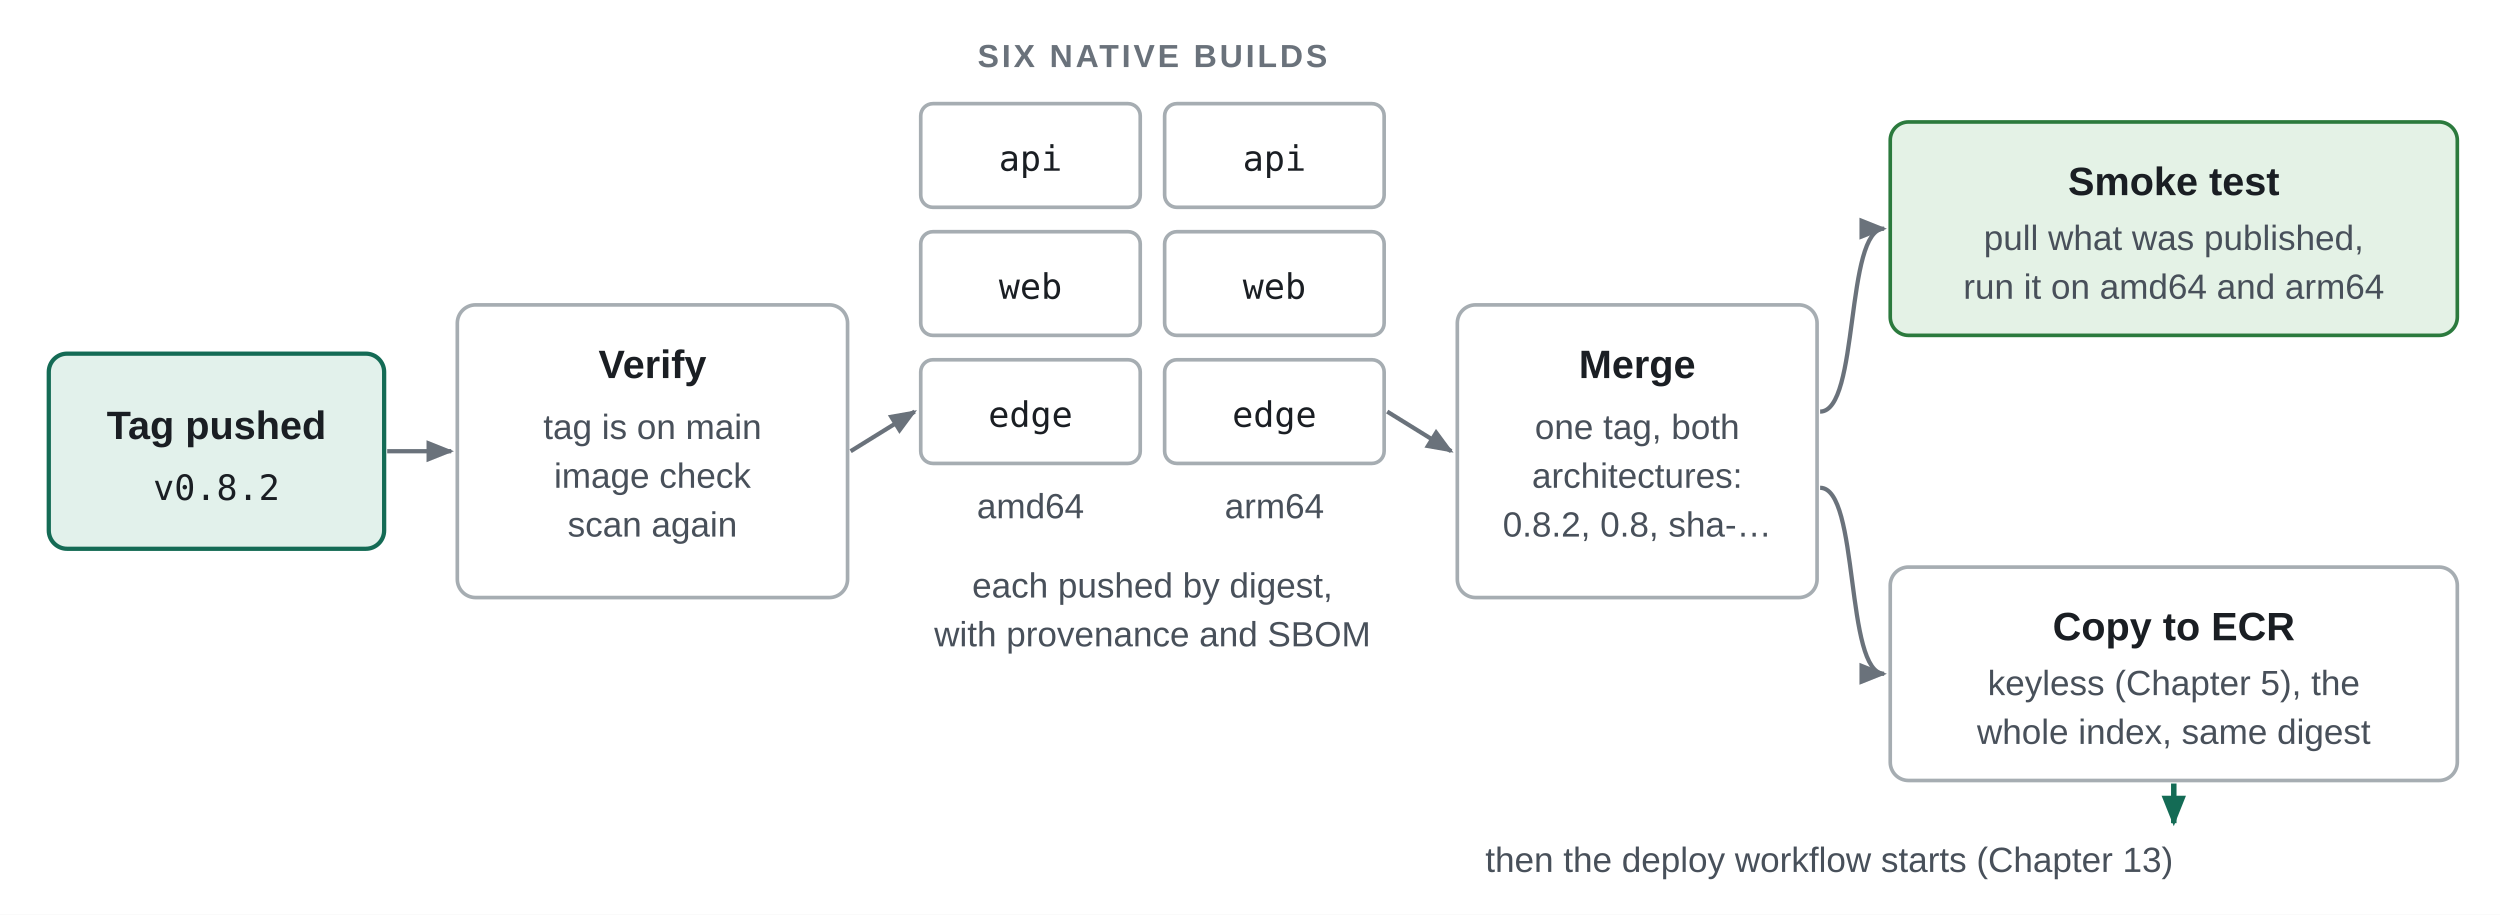
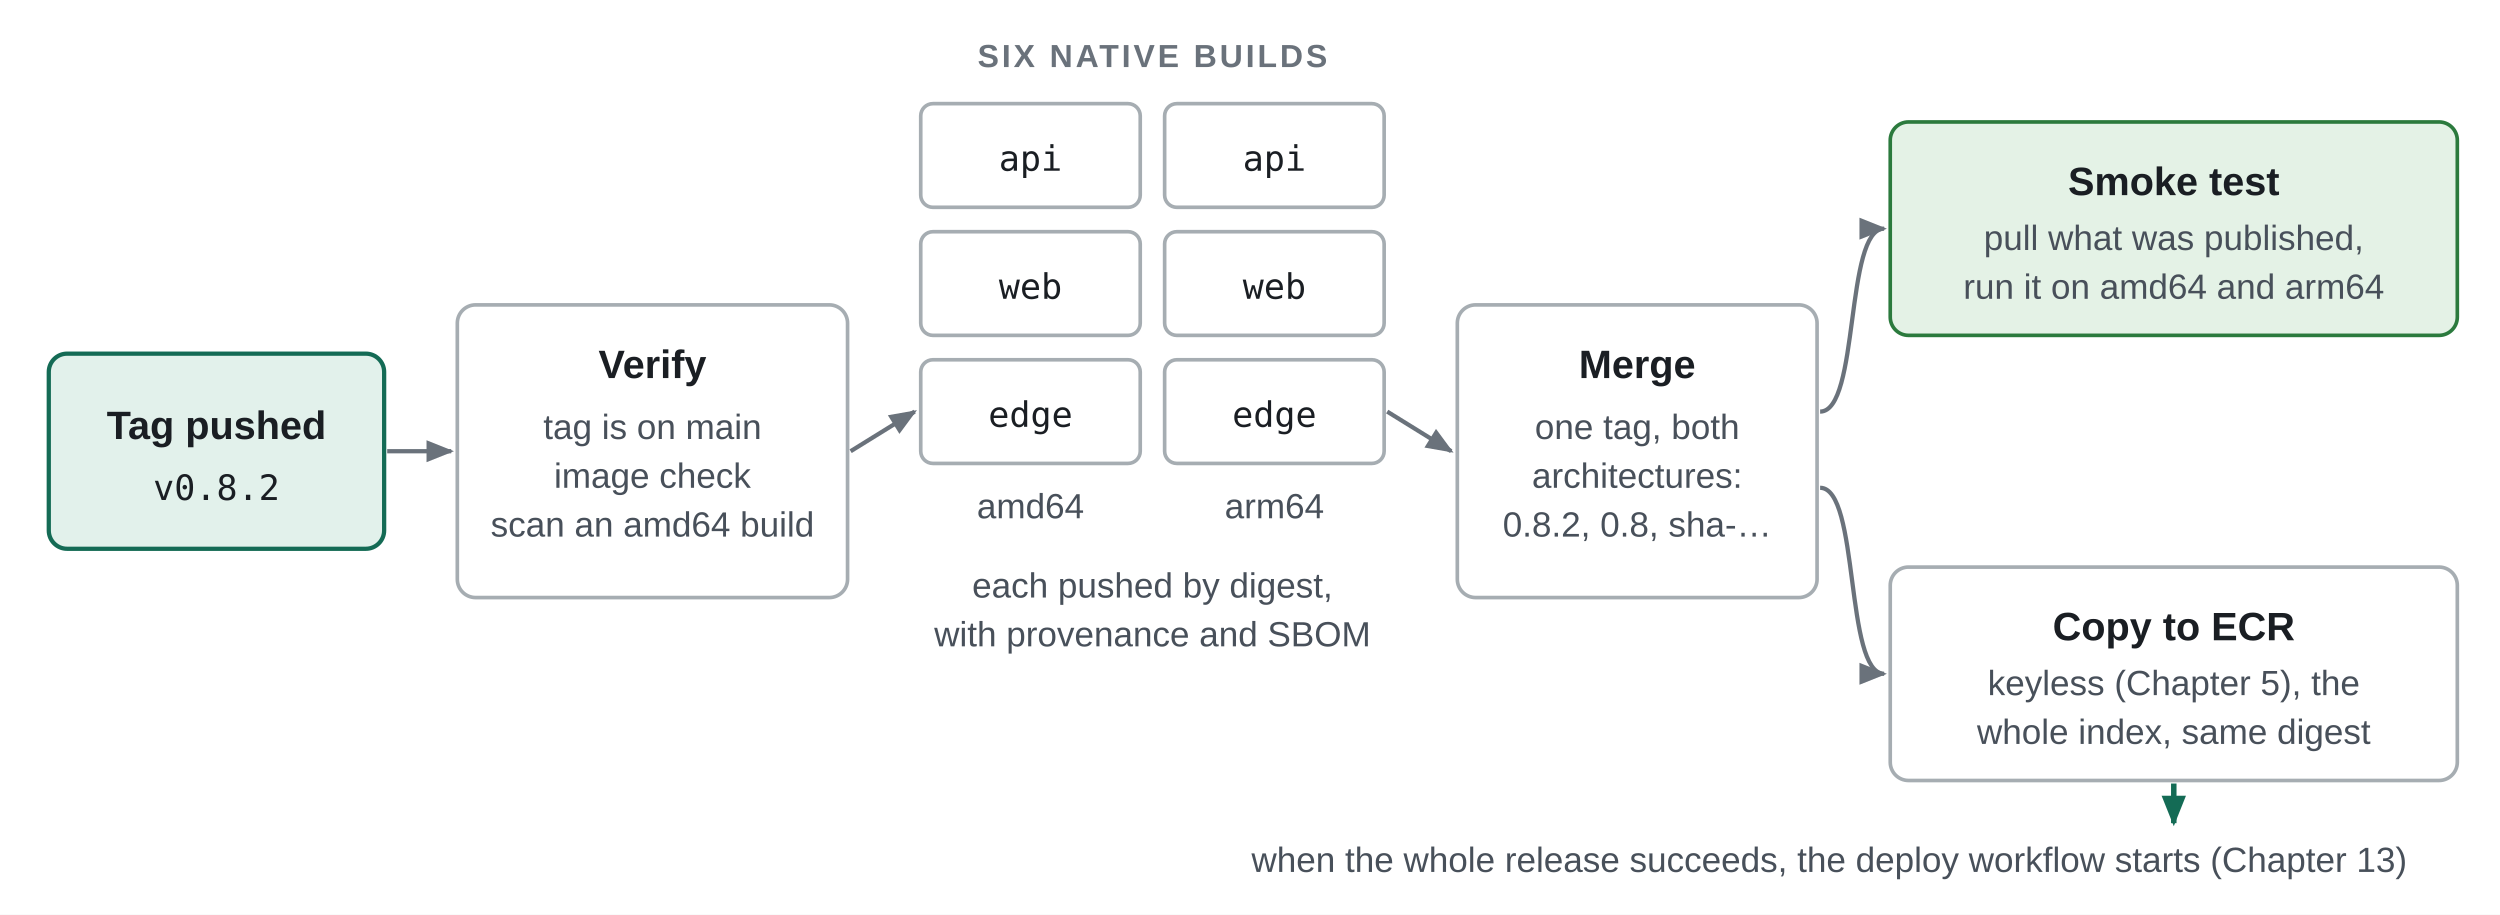
- <svg xmlns="http://www.w3.org/2000/svg" viewBox="0 0 820 300" role="img" aria-label="The release workflow: verify the tag is on main and scan; build three images on two architectures natively, each pushed by digest with provenance and an SBOM; merge the digests under one set of tags per image; smoke-test the published images on both architectures; copy to ECR; then deploy.">
+ <svg xmlns="http://www.w3.org/2000/svg" viewBox="0 0 820 300" role="img" aria-label="The release workflow: verify the tag is on main and scan an amd64 build of it; build three images on two architectures natively, each pushed by digest with provenance and an SBOM; merge the digests under one set of tags per image; smoke-test the published images on both architectures and, at the same time, copy them to ECR; the deploy starts only if the whole release succeeded.">
  <style>text { font-family: "Archivo", Arial, Helvetica, sans-serif; fill: #1a1e23; font-size: 13px; }
.ts { font-size: 11.5px; fill: #48505a; }
.tm { font-family: "JetBrains Mono", Menlo, Consolas, monospace; font-size: 11.5px; }
.tb { font-weight: 680; }
g.ts text { font-size: 11.5px; }
.tl { font-size: 10.5px; letter-spacing: 0.09em; fill: #6a727b; font-weight: 650; }
.ta { fill: #146b55; }
.tg { fill: #2b7a3d; }
.tr { fill: #b3261e; }
.tw { fill: #965a00; }
.tmu { fill: #6a727b; }
.n { fill: #ffffff; stroke: #a6adb2; stroke-width: 1.2; }
.n-soft { fill: #eef0ed; stroke: #d8dcd9; stroke-width: 1; }
.n-acc { fill: #e2f1eb; stroke: #146b55; stroke-width: 1.4; }
.n-good { fill: #e4f2e6; stroke: #2b7a3d; stroke-width: 1.2; }
.n-bad { fill: #fae3e0; stroke: #b3261e; stroke-width: 1.2; }
.n-warn { fill: #fbf0dc; stroke: #965a00; stroke-width: 1.2; }
.zone { fill: none; stroke: #a6adb2; stroke-width: 1; stroke-dasharray: 4 4; }
.band { fill: #eef0ed; stroke: none; }
.rule { stroke: #d8dcd9; stroke-width: 1; fill: none; }
.rule-strong { stroke: #a6adb2; stroke-width: 1; fill: none; }
.e { fill: none; stroke: #6a727b; stroke-width: 1.4; }
.e-acc { fill: none; stroke: #146b55; stroke-width: 1.8; }
.e-good { fill: none; stroke: #2b7a3d; stroke-width: 1.6; }
.e-bad { fill: none; stroke: #b3261e; stroke-width: 1.6; stroke-dasharray: 5 4; }
.dash { stroke-dasharray: 4 4; }
.m { fill: #6a727b; }
.m-acc { fill: #146b55; }
.m-good { fill: #2b7a3d; }
.m-bad { fill: #b3261e; }
.dot-good { fill: #2b7a3d; }
.dot-bad { fill: #b3261e; }
.dot-muted { fill: #a6adb2; }
.fill-acc { fill: #146b55; }
.fill-good { fill: #2b7a3d; }
.fill-bad { fill: #b3261e; }
.fill-surface { fill: #ffffff; }
.s1 { stroke: #2a78d6; fill: none; stroke-width: 2; }
.s2 { stroke: #eb6834; fill: none; stroke-width: 2; }
.s3 { stroke: #1baf7a; fill: none; stroke-width: 2; }
.f1 { fill: #2a78d6; }
.f2 { fill: #eb6834; }
.f3 { fill: #1baf7a; }
.ring { stroke: #ffffff; stroke-width: 2; }
.xhair { stroke: #48505a; stroke-width: 1; stroke-dasharray: 3 3; }</style>
  <defs>
    <marker id="a" viewBox="0 0 10 10" refX="9" refY="5" markerUnits="userSpaceOnUse" markerWidth="9" markerHeight="9" orient="auto-start-reverse">
      <path class="m" d="M0,1 L10,5 L0,9 z" />
    </marker>
    <marker id="a-acc" viewBox="0 0 10 10" refX="9" refY="5" markerUnits="userSpaceOnUse" markerWidth="10" markerHeight="10" orient="auto-start-reverse">
      <path class="m-acc" d="M0,1 L10,5 L0,9 z" />
    </marker>
    <marker id="a-good" viewBox="0 0 10 10" refX="9" refY="5" markerUnits="userSpaceOnUse" markerWidth="9" markerHeight="9" orient="auto-start-reverse">
      <path class="m-good" d="M0,1 L10,5 L0,9 z" />
    </marker>
    <marker id="a-bad" viewBox="0 0 10 10" refX="9" refY="5" markerUnits="userSpaceOnUse" markerWidth="9" markerHeight="9" orient="auto-start-reverse">
      <path class="m-bad" d="M0,1 L10,5 L0,9 z" />
    </marker>
  </defs>
  <rect width="820" height="300" fill="#ffffff" />
  <rect class="n-acc" x="16" y="116" width="110" height="64" rx="6" />
  <text class="tb" x="71" y="144" text-anchor="middle">Tag pushed</text>
  <text class="tm" x="71" y="164" text-anchor="middle">v0.8.2</text>
  <rect class="n" x="150" y="100" width="128" height="96" rx="6" />
  <text class="tb" x="214" y="124" text-anchor="middle">Verify</text>
  <text class="ts" x="214" y="144" text-anchor="middle">tag is on main</text>
  <text class="ts" x="214" y="160" text-anchor="middle">image check</text>
-   <text class="ts" x="214" y="176" text-anchor="middle">scan again</text>
+   <text class="ts" x="214" y="176" text-anchor="middle">scan an amd64 build</text>
  <text class="tl" x="378" y="22" text-anchor="middle">SIX NATIVE BUILDS</text>
  <rect class="n" x="302" y="34" width="72" height="34" rx="4" />
  <text class="tm" x="338" y="56" text-anchor="middle">api</text>
  <rect class="n" x="382" y="34" width="72" height="34" rx="4" />
  <text class="tm" x="418" y="56" text-anchor="middle">api</text>
  <rect class="n" x="302" y="76" width="72" height="34" rx="4" />
  <text class="tm" x="338" y="98" text-anchor="middle">web</text>
  <rect class="n" x="382" y="76" width="72" height="34" rx="4" />
  <text class="tm" x="418" y="98" text-anchor="middle">web</text>
  <rect class="n" x="302" y="118" width="72" height="34" rx="4" />
  <text class="tm" x="338" y="140" text-anchor="middle">edge</text>
  <rect class="n" x="382" y="118" width="72" height="34" rx="4" />
  <text class="tm" x="418" y="140" text-anchor="middle">edge</text>
  <text class="ts" x="338" y="170" text-anchor="middle">amd64</text>
  <text class="ts" x="418" y="170" text-anchor="middle">arm64</text>
  <text class="ts" x="378" y="196" text-anchor="middle">each pushed by digest,</text>
  <text class="ts" x="378" y="212" text-anchor="middle">with provenance and SBOM</text>
  <rect class="n" x="478" y="100" width="118" height="96" rx="6" />
  <text class="tb" x="537" y="124" text-anchor="middle">Merge</text>
  <text class="ts" x="537" y="144" text-anchor="middle">one tag, both</text>
  <text class="ts" x="537" y="160" text-anchor="middle">architectures:</text>
  <text class="ts" x="537" y="176" text-anchor="middle">0.8.2, 0.8, sha-…</text>
  <rect class="n-good" x="620" y="40" width="186" height="70" rx="6" />
  <text class="tb" x="713" y="64" text-anchor="middle">Smoke test</text>
  <text class="ts" x="713" y="82" text-anchor="middle">pull what was published,</text>
  <text class="ts" x="713" y="98" text-anchor="middle">run it on amd64 and arm64</text>
  <rect class="n" x="620" y="186" width="186" height="70" rx="6" />
  <text class="tb" x="713" y="210" text-anchor="middle">Copy to ECR</text>
  <text class="ts" x="713" y="228" text-anchor="middle">keyless (Chapter 5), the</text>
  <text class="ts" x="713" y="244" text-anchor="middle">whole index, same digest</text>
  <line class="e" x1="127" y1="148" x2="148" y2="148" marker-end="url(#a)" />
  <line class="e" x1="279" y1="148" x2="300" y2="135" marker-end="url(#a)" />
  <line class="e" x1="455" y1="135" x2="476" y2="148" marker-end="url(#a)" />
  <path class="e" d="M597,135 C610,135 605,75 618,75" marker-end="url(#a)" />
  <path class="e" d="M597,160 C610,160 605,221 618,221" marker-end="url(#a)" />
-   <text class="ts" x="600" y="286" text-anchor="middle">then the deploy workflow starts (Chapter 13)</text>
+   <text class="ts" x="600" y="286" text-anchor="middle">when the whole release succeeds, the deploy workflow starts (Chapter 13)</text>
  <line class="e-acc" x1="713" y1="257" x2="713" y2="270" marker-end="url(#a-acc)" />
</svg>
